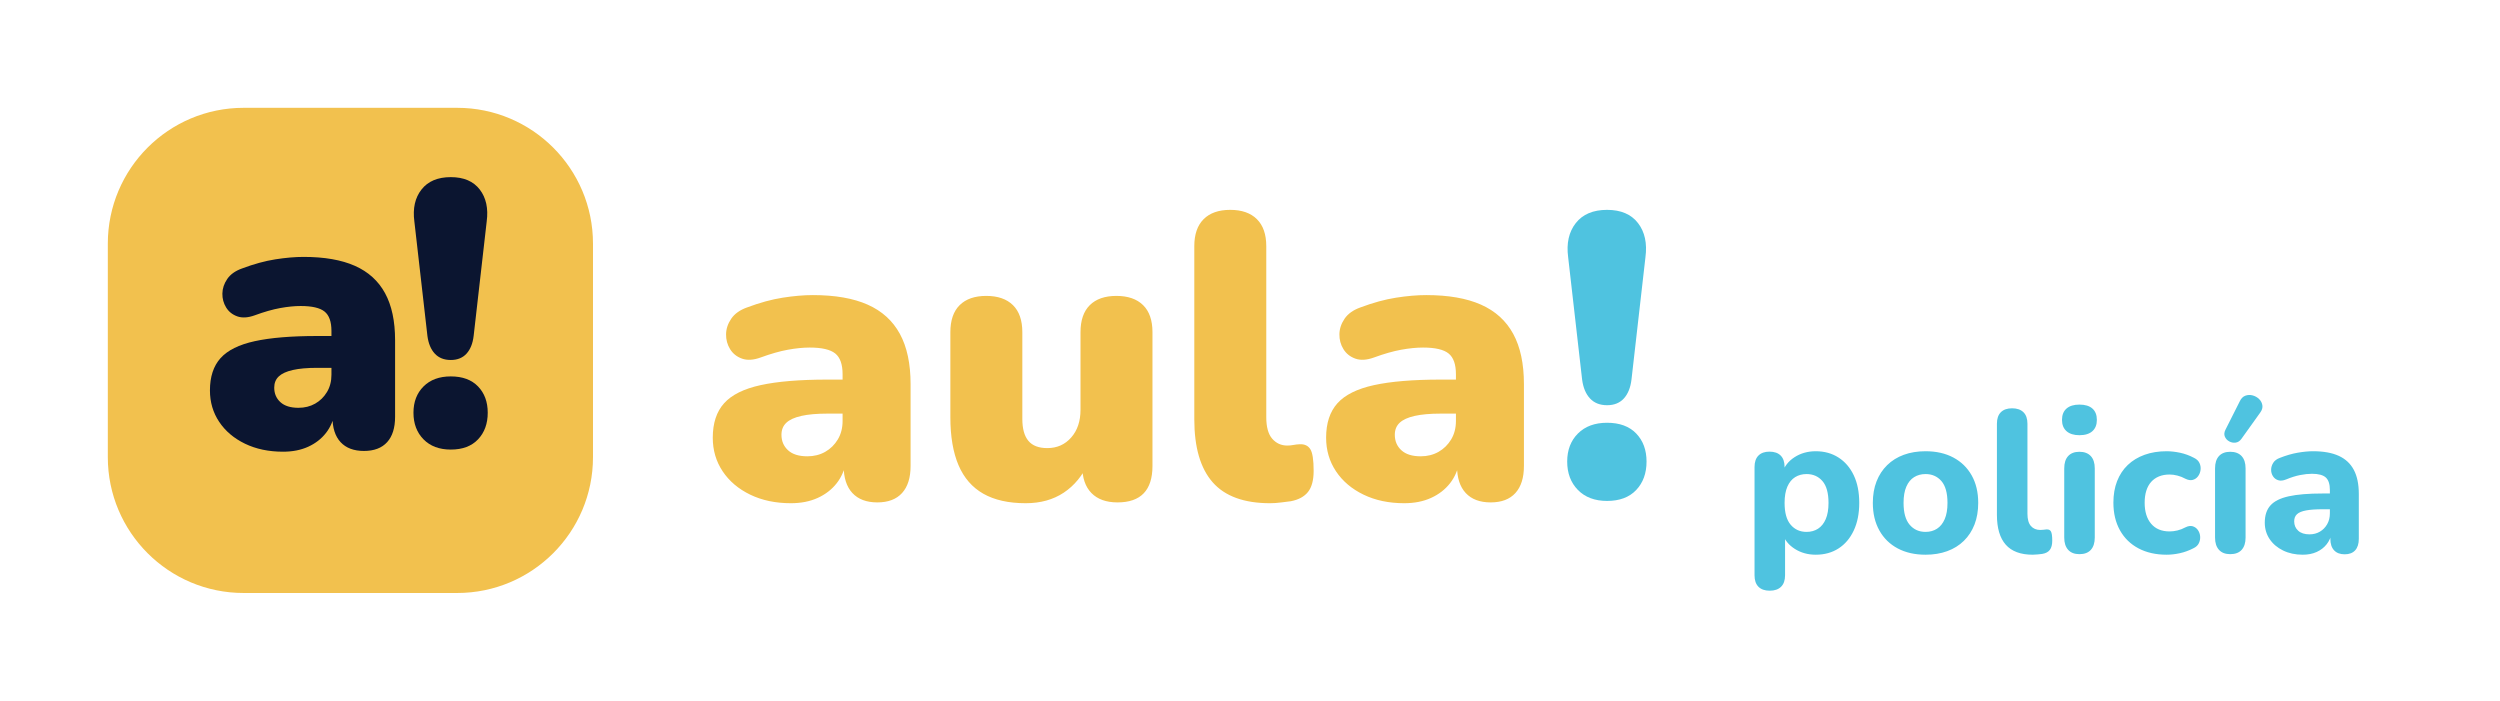
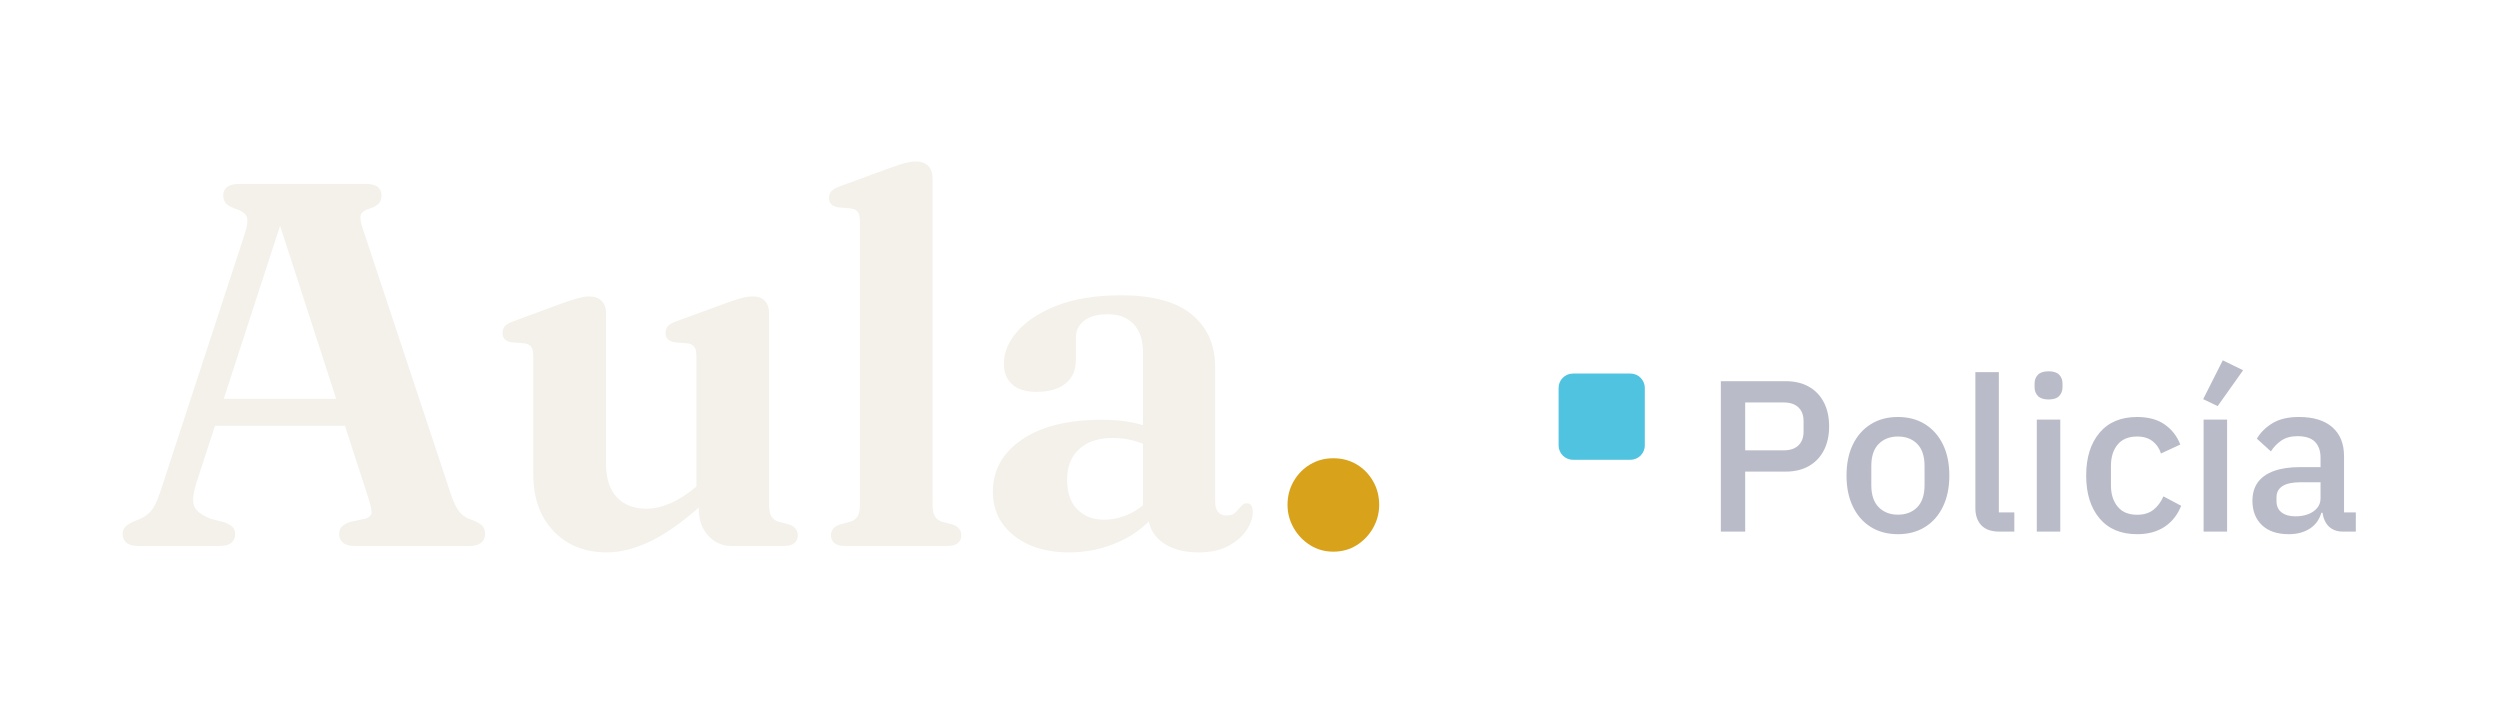
- <svg xmlns="http://www.w3.org/2000/svg" viewBox="0 0 371 104" width="371" height="104">
-   <rect x="16" y="16" width="72" height="72" rx="20.16" fill="#F2C14E" />
-   <path d="M42.006 67.033Q38.814 67.033 36.358 65.846Q33.902 64.659 32.528 62.604Q31.155 60.549 31.155 57.934Q31.155 54.901 32.727 53.15Q34.3 51.399 37.802 50.631Q41.304 49.863 47.078 49.863H50.173V54.587H47.062Q44.871 54.587 43.457 54.906Q42.042 55.226 41.369 55.861Q40.696 56.496 40.696 57.525Q40.696 58.841 41.611 59.679Q42.526 60.518 44.291 60.518Q45.678 60.518 46.769 59.899Q47.861 59.279 48.524 58.175Q49.187 57.071 49.187 55.608V49.114Q49.187 47.059 48.166 46.236Q47.146 45.412 44.62 45.412Q43.243 45.412 41.576 45.716Q39.91 46.019 37.796 46.795Q36.299 47.336 35.216 46.95Q34.132 46.564 33.558 45.629Q32.983 44.694 33.001 43.565Q33.019 42.435 33.719 41.406Q34.419 40.376 35.917 39.84Q38.572 38.844 40.869 38.485Q43.166 38.125 45.06 38.125Q49.677 38.125 52.665 39.45Q55.653 40.775 57.142 43.508Q58.631 46.24 58.631 50.494V61.856Q58.631 64.315 57.448 65.618Q56.265 66.921 54.011 66.921Q51.757 66.921 50.546 65.618Q49.335 64.315 49.335 61.856V60.416L49.677 61.169Q49.391 62.955 48.365 64.262Q47.34 65.568 45.724 66.301Q44.109 67.033 42.006 67.033Z" fill="#0B1530" />
-   <path d="M66.897 53.422Q65.4 53.422 64.523 52.479Q63.647 51.536 63.427 49.834L61.491 32.864Q61.107 29.961 62.551 28.124Q63.994 26.286 66.897 26.286Q69.78 26.286 71.195 28.124Q72.611 29.961 72.227 32.864L70.291 49.834Q70.092 51.536 69.233 52.479Q68.374 53.422 66.897 53.422ZM66.897 66.717Q64.342 66.717 62.85 65.197Q61.358 63.677 61.358 61.25Q61.358 58.843 62.85 57.351Q64.342 55.859 66.897 55.859Q69.508 55.859 70.944 57.351Q72.38 58.843 72.38 61.25Q72.38 63.677 70.944 65.197Q69.508 66.717 66.897 66.717Z" fill="#0B1530" />
-   <path d="M117.368 74.677Q113.959 74.677 111.334 73.408Q108.71 72.14 107.243 69.944Q105.775 67.748 105.775 64.955Q105.775 61.715 107.455 59.844Q109.135 57.973 112.877 57.153Q116.619 56.332 122.787 56.332H126.094V61.38H122.771Q120.43 61.38 118.919 61.721Q117.407 62.061 116.688 62.74Q115.969 63.418 115.969 64.519Q115.969 65.924 116.947 66.82Q117.924 67.716 119.81 67.716Q121.292 67.716 122.458 67.054Q123.624 66.392 124.332 65.213Q125.04 64.033 125.04 62.47V55.532Q125.04 53.336 123.95 52.457Q122.86 51.577 120.162 51.577Q118.69 51.577 116.91 51.902Q115.13 52.226 112.871 53.054Q111.272 53.633 110.114 53.22Q108.957 52.808 108.343 51.809Q107.729 50.81 107.748 49.603Q107.767 48.397 108.515 47.297Q109.263 46.197 110.863 45.624Q113.7 44.56 116.154 44.176Q118.608 43.792 120.632 43.792Q125.565 43.792 128.757 45.208Q131.949 46.623 133.54 49.542Q135.131 52.461 135.131 57.006V69.146Q135.131 71.772 133.867 73.164Q132.603 74.557 130.195 74.557Q127.787 74.557 126.493 73.164Q125.199 71.772 125.199 69.146V67.607L125.564 68.411Q125.259 70.32 124.163 71.716Q123.067 73.112 121.341 73.894Q119.615 74.677 117.368 74.677ZM152.217 74.677Q148.404 74.677 145.927 73.269Q143.45 71.862 142.242 69.028Q141.034 66.193 141.034 61.905V49.301Q141.034 46.653 142.415 45.282Q143.797 43.912 146.363 43.912Q148.929 43.912 150.321 45.282Q151.714 46.653 151.714 49.301V62.179Q151.714 64.341 152.61 65.419Q153.506 66.498 155.423 66.498Q157.58 66.498 158.964 64.926Q160.347 63.354 160.347 60.815V49.301Q160.347 46.653 161.729 45.282Q163.11 43.912 165.676 43.912Q168.243 43.912 169.635 45.282Q171.027 46.653 171.027 49.301V69.146Q171.027 74.557 165.835 74.557Q163.328 74.557 161.966 73.164Q160.604 71.772 160.604 69.146V65.659L161.559 68.608Q160.222 71.541 157.864 73.109Q155.505 74.677 152.217 74.677ZM188.481 74.677Q182.697 74.677 179.966 71.578Q177.235 68.479 177.235 62.231V36.533Q177.235 33.906 178.617 32.525Q179.998 31.143 182.565 31.143Q185.131 31.143 186.523 32.525Q187.915 33.906 187.915 36.533V61.909Q187.915 64.094 188.798 65.108Q189.681 66.121 191.036 66.121Q191.478 66.121 191.936 66.034Q192.394 65.946 192.891 65.925Q193.961 65.881 194.453 66.662Q194.944 67.443 194.944 69.872Q194.944 71.947 194.114 72.998Q193.284 74.048 191.56 74.382Q191.074 74.442 190.165 74.559Q189.256 74.677 188.481 74.677ZM208.388 74.677Q204.979 74.677 202.354 73.408Q199.73 72.14 198.263 69.944Q196.795 67.748 196.795 64.955Q196.795 61.715 198.475 59.844Q200.155 57.973 203.897 57.153Q207.639 56.332 213.807 56.332H217.114V61.38H213.791Q211.45 61.38 209.939 61.721Q208.427 62.061 207.708 62.74Q206.989 63.418 206.989 64.519Q206.989 65.924 207.967 66.82Q208.944 67.716 210.83 67.716Q212.312 67.716 213.478 67.054Q214.644 66.392 215.352 65.213Q216.06 64.033 216.06 62.47V55.532Q216.06 53.336 214.97 52.457Q213.88 51.577 211.182 51.577Q209.71 51.577 207.93 51.902Q206.15 52.226 203.891 53.054Q202.292 53.633 201.134 53.22Q199.977 52.808 199.363 51.809Q198.749 50.81 198.768 49.603Q198.787 48.397 199.535 47.297Q200.283 46.197 201.883 45.624Q204.72 44.56 207.174 44.176Q209.628 43.792 211.652 43.792Q216.585 43.792 219.777 45.208Q222.969 46.623 224.56 49.542Q226.151 52.461 226.151 57.006V69.146Q226.151 71.772 224.887 73.164Q223.623 74.557 221.215 74.557Q218.807 74.557 217.513 73.164Q216.219 71.772 216.219 69.146V67.607L216.584 68.411Q216.279 70.32 215.183 71.716Q214.087 73.112 212.361 73.894Q210.635 74.677 208.388 74.677Z" fill="#F2C14E" />
-   <path d="M238.49 60.134Q236.89 60.134 235.953 59.127Q235.017 58.12 234.782 56.301L232.714 38.171Q232.304 35.069 233.846 33.106Q235.388 31.143 238.49 31.143Q241.569 31.143 243.081 33.106Q244.594 35.069 244.184 38.171L242.116 56.301Q241.902 58.12 240.985 59.127Q240.068 60.134 238.49 60.134ZM238.49 74.338Q235.76 74.338 234.166 72.714Q232.572 71.09 232.572 68.497Q232.572 65.926 234.166 64.332Q235.76 62.738 238.49 62.738Q241.279 62.738 242.813 64.332Q244.347 65.926 244.347 68.497Q244.347 71.09 242.813 72.714Q241.279 74.338 238.49 74.338Z" fill="#4FC3E0" />
-   <path d="M262.627 87.659Q261.539 87.659 260.956 87.075Q260.373 86.492 260.373 85.374V69.309Q260.373 68.191 260.951 67.608Q261.53 67.024 262.588 67.024Q263.676 67.024 264.255 67.608Q264.833 68.191 264.833 69.309V71.348L264.503 70.166Q264.944 68.73 266.311 67.847Q267.677 66.964 269.462 66.964Q271.373 66.964 272.828 67.894Q274.283 68.824 275.098 70.533Q275.912 72.242 275.912 74.631Q275.912 76.99 275.098 78.724Q274.283 80.459 272.838 81.389Q271.393 82.319 269.462 82.319Q267.717 82.319 266.365 81.465Q265.013 80.611 264.543 79.254H264.903V85.374Q264.903 86.492 264.309 87.075Q263.715 87.659 262.627 87.659ZM268.093 78.933Q269.062 78.933 269.794 78.464Q270.526 77.994 270.939 77.042Q271.352 76.09 271.352 74.631Q271.352 72.429 270.45 71.389Q269.547 70.35 268.093 70.35Q267.133 70.35 266.396 70.809Q265.66 71.268 265.247 72.216Q264.833 73.163 264.833 74.631Q264.833 76.813 265.736 77.873Q266.638 78.933 268.093 78.933ZM285.748 82.319Q283.383 82.319 281.628 81.389Q279.873 80.459 278.901 78.724Q277.928 76.99 277.928 74.631Q277.928 72.852 278.477 71.443Q279.025 70.034 280.058 69.024Q281.09 68.014 282.531 67.489Q283.972 66.964 285.748 66.964Q288.122 66.964 289.872 67.894Q291.623 68.824 292.595 70.544Q293.567 72.263 293.567 74.631Q293.567 76.411 293.019 77.83Q292.47 79.249 291.438 80.259Q290.406 81.269 288.965 81.794Q287.524 82.319 285.748 82.319ZM285.748 78.933Q286.717 78.933 287.449 78.464Q288.181 77.994 288.594 77.042Q289.007 76.09 289.007 74.631Q289.007 72.429 288.105 71.389Q287.202 70.35 285.748 70.35Q284.788 70.35 284.052 70.809Q283.315 71.268 282.902 72.216Q282.488 73.163 282.488 74.631Q282.488 76.813 283.391 77.873Q284.293 78.933 285.748 78.933ZM301.653 82.319Q298.966 82.319 297.654 80.833Q296.343 79.347 296.343 76.408V62.876Q296.343 61.758 296.926 61.175Q297.509 60.591 298.597 60.591Q299.685 60.591 300.279 61.175Q300.873 61.758 300.873 62.876V76.237Q300.873 77.477 301.387 78.061Q301.902 78.646 302.784 78.646Q303.015 78.646 303.234 78.617Q303.454 78.588 303.683 78.567Q304.159 78.526 304.356 78.863Q304.553 79.2 304.553 80.239Q304.553 81.13 304.196 81.601Q303.84 82.073 303.066 82.201Q302.794 82.231 302.403 82.275Q302.012 82.319 301.653 82.319ZM308.587 82.238Q307.499 82.238 306.916 81.595Q306.333 80.951 306.333 79.775V69.508Q306.333 68.311 306.916 67.678Q307.499 67.045 308.587 67.045Q309.675 67.045 310.269 67.678Q310.863 68.311 310.863 69.508V79.775Q310.863 80.951 310.284 81.595Q309.705 82.238 308.587 82.238ZM308.587 64.584Q307.349 64.584 306.675 63.988Q306.001 63.393 306.001 62.312Q306.001 61.211 306.675 60.626Q307.349 60.041 308.587 60.041Q309.846 60.041 310.51 60.626Q311.174 61.211 311.174 62.312Q311.174 63.393 310.51 63.988Q309.846 64.584 308.587 64.584ZM321.529 82.319Q319.134 82.319 317.353 81.378Q315.573 80.438 314.601 78.693Q313.628 76.949 313.628 74.59Q313.628 72.811 314.177 71.402Q314.725 69.992 315.762 69.003Q316.799 68.014 318.261 67.489Q319.723 66.964 321.529 66.964Q322.462 66.964 323.518 67.187Q324.575 67.41 325.595 67.946Q326.188 68.237 326.408 68.723Q326.629 69.208 326.562 69.737Q326.496 70.266 326.192 70.675Q325.888 71.084 325.407 71.216Q324.926 71.347 324.322 71.049Q323.746 70.734 323.136 70.577Q322.526 70.419 321.971 70.419Q321.075 70.419 320.391 70.701Q319.707 70.983 319.234 71.512Q318.76 72.041 318.514 72.817Q318.267 73.593 318.267 74.611Q318.267 76.596 319.234 77.73Q320.2 78.864 321.971 78.864Q322.526 78.864 323.126 78.721Q323.726 78.579 324.322 78.255Q324.926 77.957 325.397 78.098Q325.867 78.24 326.161 78.649Q326.454 79.058 326.5 79.587Q326.546 80.116 326.315 80.602Q326.085 81.087 325.512 81.357Q324.513 81.873 323.488 82.096Q322.462 82.319 321.529 82.319ZM330.967 82.238Q329.879 82.238 329.296 81.595Q328.713 80.951 328.713 79.775V69.508Q328.713 68.311 329.296 67.678Q329.879 67.045 330.967 67.045Q332.055 67.045 332.649 67.678Q333.243 68.311 333.243 69.508V79.775Q333.243 80.951 332.664 81.595Q332.085 82.238 330.967 82.238ZM332.622 65.134Q332.265 65.62 331.765 65.685Q331.266 65.749 330.814 65.502Q330.363 65.254 330.17 64.798Q329.977 64.343 330.255 63.778L332.384 59.552Q332.692 58.907 333.217 58.719Q333.742 58.53 334.293 58.678Q334.843 58.827 335.244 59.213Q335.646 59.599 335.735 60.135Q335.824 60.67 335.419 61.226ZM341.733 82.319Q340.087 82.319 338.809 81.694Q337.531 81.07 336.812 79.997Q336.093 78.923 336.093 77.565Q336.093 75.945 336.933 75.005Q337.773 74.065 339.653 73.65Q341.534 73.234 344.667 73.234H346.242V75.573H344.678Q343.156 75.573 342.22 75.748Q341.284 75.923 340.871 76.311Q340.457 76.699 340.457 77.367Q340.457 78.216 341.049 78.756Q341.64 79.297 342.729 79.297Q343.597 79.297 344.273 78.898Q344.948 78.499 345.351 77.797Q345.754 77.095 345.754 76.176V72.717Q345.754 71.414 345.151 70.862Q344.547 70.31 343.091 70.31Q342.286 70.31 341.338 70.497Q340.389 70.683 339.27 71.146Q338.587 71.426 338.082 71.264Q337.576 71.101 337.303 70.665Q337.03 70.229 337.035 69.704Q337.04 69.179 337.345 68.687Q337.651 68.196 338.334 67.948Q339.733 67.397 340.984 67.181Q342.236 66.964 343.267 66.964Q345.577 66.964 347.071 67.648Q348.565 68.331 349.306 69.727Q350.048 71.123 350.048 73.308V79.954Q350.048 81.071 349.509 81.665Q348.969 82.259 347.951 82.259Q346.932 82.259 346.378 81.665Q345.824 81.071 345.824 79.954V78.842L346.036 79.04Q345.854 80.043 345.272 80.775Q344.69 81.507 343.793 81.913Q342.895 82.319 341.733 82.319Z" fill="#4FC3E0" />
+ <svg xmlns="http://www.w3.org/2000/svg" viewBox="0 0 348 100" width="348" height="100">
+   <path d="M28.564 55.523H49.826L49.977 59.274H28.305ZM32.733 74.358Q32.733 75.093 32.207 75.546Q31.682 76.0 30.537 76.0H19.269Q18.146 76.0 17.609 75.554Q17.073 75.107 17.073 74.373Q17.073 73.797 17.368 73.422Q17.663 73.048 18.47 72.652L19.643 72.17Q20.73 71.637 21.299 70.766Q21.868 69.895 22.559 67.713L34.087 32.512Q34.591 30.949 34.375 30.237Q34.159 29.524 32.877 29.099Q31.869 28.754 31.469 28.318Q31.07 27.882 31.07 27.213Q31.07 26.457 31.631 26.028Q32.193 25.6 33.323 25.6H50.905Q52.05 25.6 52.579 26.028Q53.108 26.457 53.108 27.198Q53.108 27.911 52.709 28.343Q52.309 28.775 51.395 29.056Q50.408 29.358 50.225 29.891Q50.041 30.424 50.43 31.633L62.685 68.563Q63.253 70.348 63.909 71.198Q64.564 72.047 65.723 72.386Q66.81 72.818 67.167 73.232Q67.523 73.646 67.523 74.358Q67.523 75.093 66.972 75.546Q66.421 76.0 65.291 76.0H49.415Q48.292 76.0 47.752 75.546Q47.212 75.093 47.212 74.358Q47.212 73.703 47.576 73.314Q47.939 72.926 48.746 72.652L50.819 72.213Q51.741 71.911 51.723 71.284Q51.705 70.658 51.244 69.218L38.5 29.927L39.71 29.2L27.354 67.159Q26.879 68.649 26.879 69.581Q26.879 70.514 27.466 71.108Q28.053 71.702 29.313 72.22L31.206 72.695Q31.962 72.983 32.347 73.336Q32.733 73.689 32.733 74.358ZM97.266 70.831V69.038L96.942 68.908V49.633Q96.942 48.683 96.658 48.294Q96.374 47.906 95.783 47.798L93.861 47.646Q93.191 47.495 92.918 47.175Q92.644 46.854 92.644 46.336Q92.644 45.767 92.986 45.386Q93.328 45.004 94.286 44.68L101.017 42.21Q102.371 41.728 103.203 41.498Q104.034 41.267 104.783 41.267Q105.921 41.267 106.486 41.901Q107.051 42.534 107.051 43.557V70.24Q107.051 71.342 107.368 71.871Q107.685 72.4 108.325 72.609L109.715 72.969Q110.392 73.178 110.723 73.574Q111.054 73.97 111.054 74.495Q111.054 75.201 110.575 75.6Q110.097 76.0 109.081 76.0H101.86Q99.887 76.0 98.577 74.549Q97.266 73.098 97.266 70.831ZM74.234 65.992V49.633Q74.234 48.683 73.956 48.294Q73.679 47.906 73.053 47.798L71.166 47.646Q70.497 47.495 70.223 47.175Q69.95 46.854 69.95 46.336Q69.95 45.767 70.292 45.386Q70.634 45.004 71.591 44.68L78.287 42.21Q79.705 41.706 80.544 41.487Q81.383 41.267 81.966 41.267Q83.169 41.267 83.763 41.901Q84.357 42.534 84.357 43.557V64.53Q84.357 67.663 85.879 69.239Q87.402 70.816 89.973 70.816Q91.564 70.816 93.353 70.039Q95.142 69.261 97.058 67.641L98.505 66.381L100.154 68.087L98.742 69.326Q94.221 73.516 90.83 75.204Q87.438 76.893 84.472 76.893Q79.893 76.893 77.063 73.934Q74.234 70.974 74.234 65.992ZM129.81 24.779V70.24Q129.81 71.342 130.127 71.871Q130.444 72.4 131.085 72.609L132.474 72.969Q133.151 73.178 133.482 73.574Q133.813 73.97 133.813 74.495Q133.813 75.201 133.335 75.6Q132.856 76.0 131.841 76.0H117.65Q116.649 76.0 116.159 75.6Q115.67 75.201 115.67 74.495Q115.67 73.984 115.994 73.588Q116.318 73.192 117.016 72.983L118.413 72.609Q119.068 72.386 119.385 71.871Q119.702 71.356 119.702 70.255V30.841Q119.702 29.905 119.417 29.517Q119.133 29.128 118.506 29.02L116.62 28.854Q115.95 28.703 115.677 28.39Q115.403 28.077 115.403 27.544Q115.403 26.975 115.745 26.601Q116.087 26.226 117.045 25.888L123.741 23.433Q125.159 22.914 125.998 22.695Q126.837 22.475 127.42 22.475Q128.622 22.475 129.216 23.109Q129.81 23.742 129.81 24.779ZM159.798 71.406V70.665L159.107 70.521V49.051Q159.107 46.516 157.822 45.126Q156.537 43.737 154.197 43.737Q152.065 43.737 150.917 44.64Q149.769 45.544 149.769 46.869V50.058Q149.769 52.197 148.336 53.37Q146.903 54.544 144.275 54.544Q142.029 54.544 140.884 53.493Q139.739 52.442 139.739 50.591Q139.739 48.316 141.608 46.145Q143.476 43.974 147.112 42.542Q150.748 41.109 156.076 41.109Q162.678 41.109 165.911 43.791Q169.144 46.473 169.144 51.038V69.743Q169.144 70.78 169.558 71.27Q169.972 71.759 170.735 71.759Q171.534 71.759 171.919 71.385Q172.305 71.011 172.6 70.643Q172.809 70.406 173.01 70.233Q173.212 70.06 173.529 70.06Q173.997 70.06 174.191 70.377Q174.385 70.694 174.385 71.248Q174.385 72.472 173.539 73.768Q172.693 75.064 171.012 75.978Q169.331 76.893 166.854 76.893Q163.622 76.893 161.71 75.424Q159.798 73.955 159.798 71.406ZM138.206 68.447Q138.206 63.983 142.227 61.208Q146.248 58.432 153.448 58.432Q155.802 58.432 157.685 58.828Q159.568 59.224 160.95 59.879L160.144 62.19Q158.898 61.629 157.635 61.298Q156.371 60.966 154.874 60.966Q151.9 60.966 150.219 62.507Q148.537 64.048 148.537 66.755Q148.537 69.484 149.97 70.913Q151.403 72.343 153.664 72.343Q155.601 72.343 157.39 71.453Q159.179 70.564 160.41 68.994L161.202 71.054Q159.201 73.84 155.874 75.366Q152.548 76.893 148.79 76.893Q144.102 76.893 141.154 74.56Q138.206 72.227 138.206 68.447Z" fill="#F4F1EA" />
+   <path d="M185.59 76.792Q183.818 76.792 182.374 75.888Q180.93 74.985 180.077 73.487Q179.224 71.99 179.224 70.27Q179.224 68.469 180.077 66.989Q180.93 65.51 182.374 64.649Q183.818 63.789 185.59 63.789Q187.416 63.789 188.853 64.649Q190.29 65.51 191.136 66.989Q191.982 68.469 191.982 70.27Q191.982 71.99 191.136 73.487Q190.29 74.985 188.853 75.888Q187.416 76.792 185.59 76.792Z" fill="#D9A21B" />
+   <rect x="216.956" y="52" width="12" height="12" rx="2" fill="#4FC3E0" />
+   <path d="M242.932 74.0H239.541V53.06H248.547Q250.463 53.06 251.819 53.84Q253.175 54.62 253.895 56.032Q254.615 57.443 254.615 59.355Q254.615 61.249 253.895 62.663Q253.175 64.077 251.819 64.863Q250.463 65.649 248.547 65.649H242.932ZM242.932 56.023V62.686H248.317Q249.178 62.686 249.787 62.386Q250.396 62.086 250.726 61.501Q251.057 60.915 251.057 60.083V58.626Q251.057 57.781 250.726 57.202Q250.396 56.623 249.787 56.323Q249.178 56.023 248.317 56.023ZM264.192 74.36Q262.019 74.36 260.412 73.355Q258.805 72.35 257.92 70.516Q257.035 68.682 257.035 66.196Q257.035 63.698 257.92 61.876Q258.805 60.055 260.412 59.05Q262.019 58.045 264.192 58.045Q266.364 58.045 267.971 59.05Q269.578 60.055 270.463 61.876Q271.348 63.698 271.348 66.196Q271.348 68.682 270.463 70.516Q269.578 72.35 267.971 73.355Q266.364 74.36 264.192 74.36ZM264.192 71.641Q265.873 71.641 266.885 70.601Q267.897 69.561 267.897 67.524V64.881Q267.897 62.831 266.885 61.797Q265.873 60.764 264.192 60.764Q262.541 60.764 261.513 61.797Q260.486 62.831 260.486 64.881V67.524Q260.486 69.561 261.513 70.601Q262.541 71.641 264.192 71.641ZM280.394 74.0H278.315Q276.637 74.0 275.804 73.122Q274.971 72.244 274.971 70.729V51.8H278.242V71.324H280.394ZM285.157 55.607Q284.15 55.607 283.681 55.123Q283.213 54.64 283.213 53.899V53.393Q283.213 52.64 283.681 52.162Q284.15 51.685 285.157 51.685Q286.18 51.685 286.64 52.162Q287.101 52.64 287.101 53.393V53.899Q287.101 54.64 286.64 55.123Q286.18 55.607 285.157 55.607ZM283.521 74.0V58.405H286.792V74.0ZM297.487 74.36Q294.102 74.36 292.249 72.151Q290.395 69.942 290.395 66.196Q290.395 62.45 292.249 60.248Q294.102 58.045 297.487 58.045Q299.836 58.045 301.329 59.09Q302.822 60.136 303.495 61.88L300.806 63.13Q300.476 62.058 299.635 61.411Q298.795 60.764 297.487 60.764Q295.69 60.764 294.768 61.89Q293.846 63.015 293.846 64.825V67.593Q293.846 69.372 294.768 70.513Q295.69 71.654 297.487 71.654Q298.893 71.654 299.77 70.951Q300.647 70.248 301.149 69.094L303.619 70.405Q302.857 72.312 301.301 73.336Q299.746 74.36 297.487 74.36ZM310.012 74.0H306.741V58.405H310.012ZM312.241 51.539 308.702 56.527 306.681 55.563 309.41 50.156ZM327.932 74.0H326.108Q325.212 74.0 324.567 73.595Q323.922 73.19 323.588 72.438Q323.254 71.686 323.254 70.679V70.392L324.197 71.378H323.134Q322.705 72.839 321.501 73.599Q320.297 74.36 318.6 74.36Q316.178 74.36 314.858 73.094Q313.538 71.827 313.538 69.718Q313.538 68.159 314.303 67.122Q315.068 66.085 316.548 65.553Q318.029 65.022 320.202 65.022H323.019V63.722Q323.019 62.29 322.247 61.504Q321.475 60.717 319.807 60.717Q318.453 60.717 317.569 61.321Q316.686 61.926 316.107 62.835L314.155 61.062Q314.926 59.755 316.344 58.9Q317.763 58.045 320.017 58.045Q323.037 58.045 324.663 59.47Q326.29 60.894 326.29 63.495V71.324H327.932ZM323.019 67.129H320.274Q318.554 67.129 317.722 67.665Q316.891 68.201 316.891 69.226V69.779Q316.891 70.791 317.602 71.331Q318.314 71.872 319.528 71.872Q320.536 71.872 321.316 71.567Q322.097 71.263 322.558 70.701Q323.019 70.139 323.019 69.385Z" fill="#B9BCC8" />
</svg>
